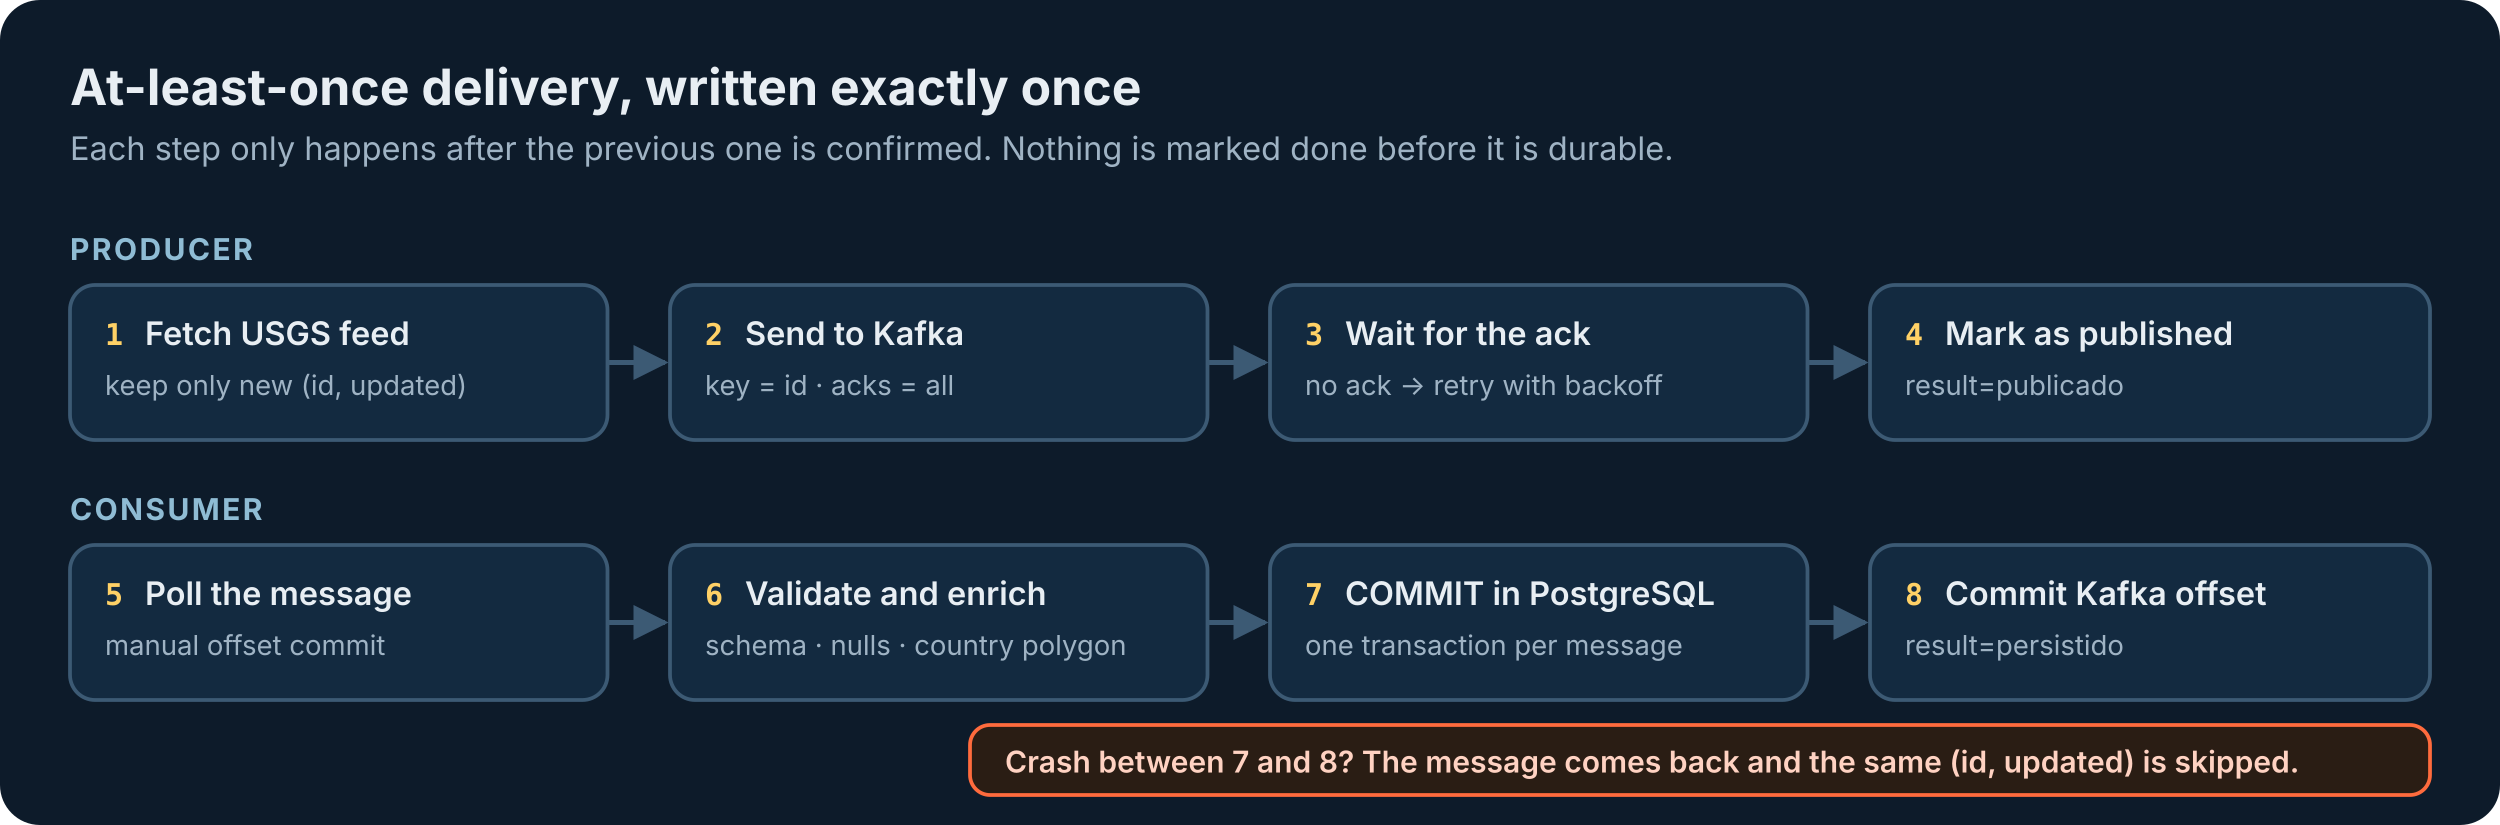
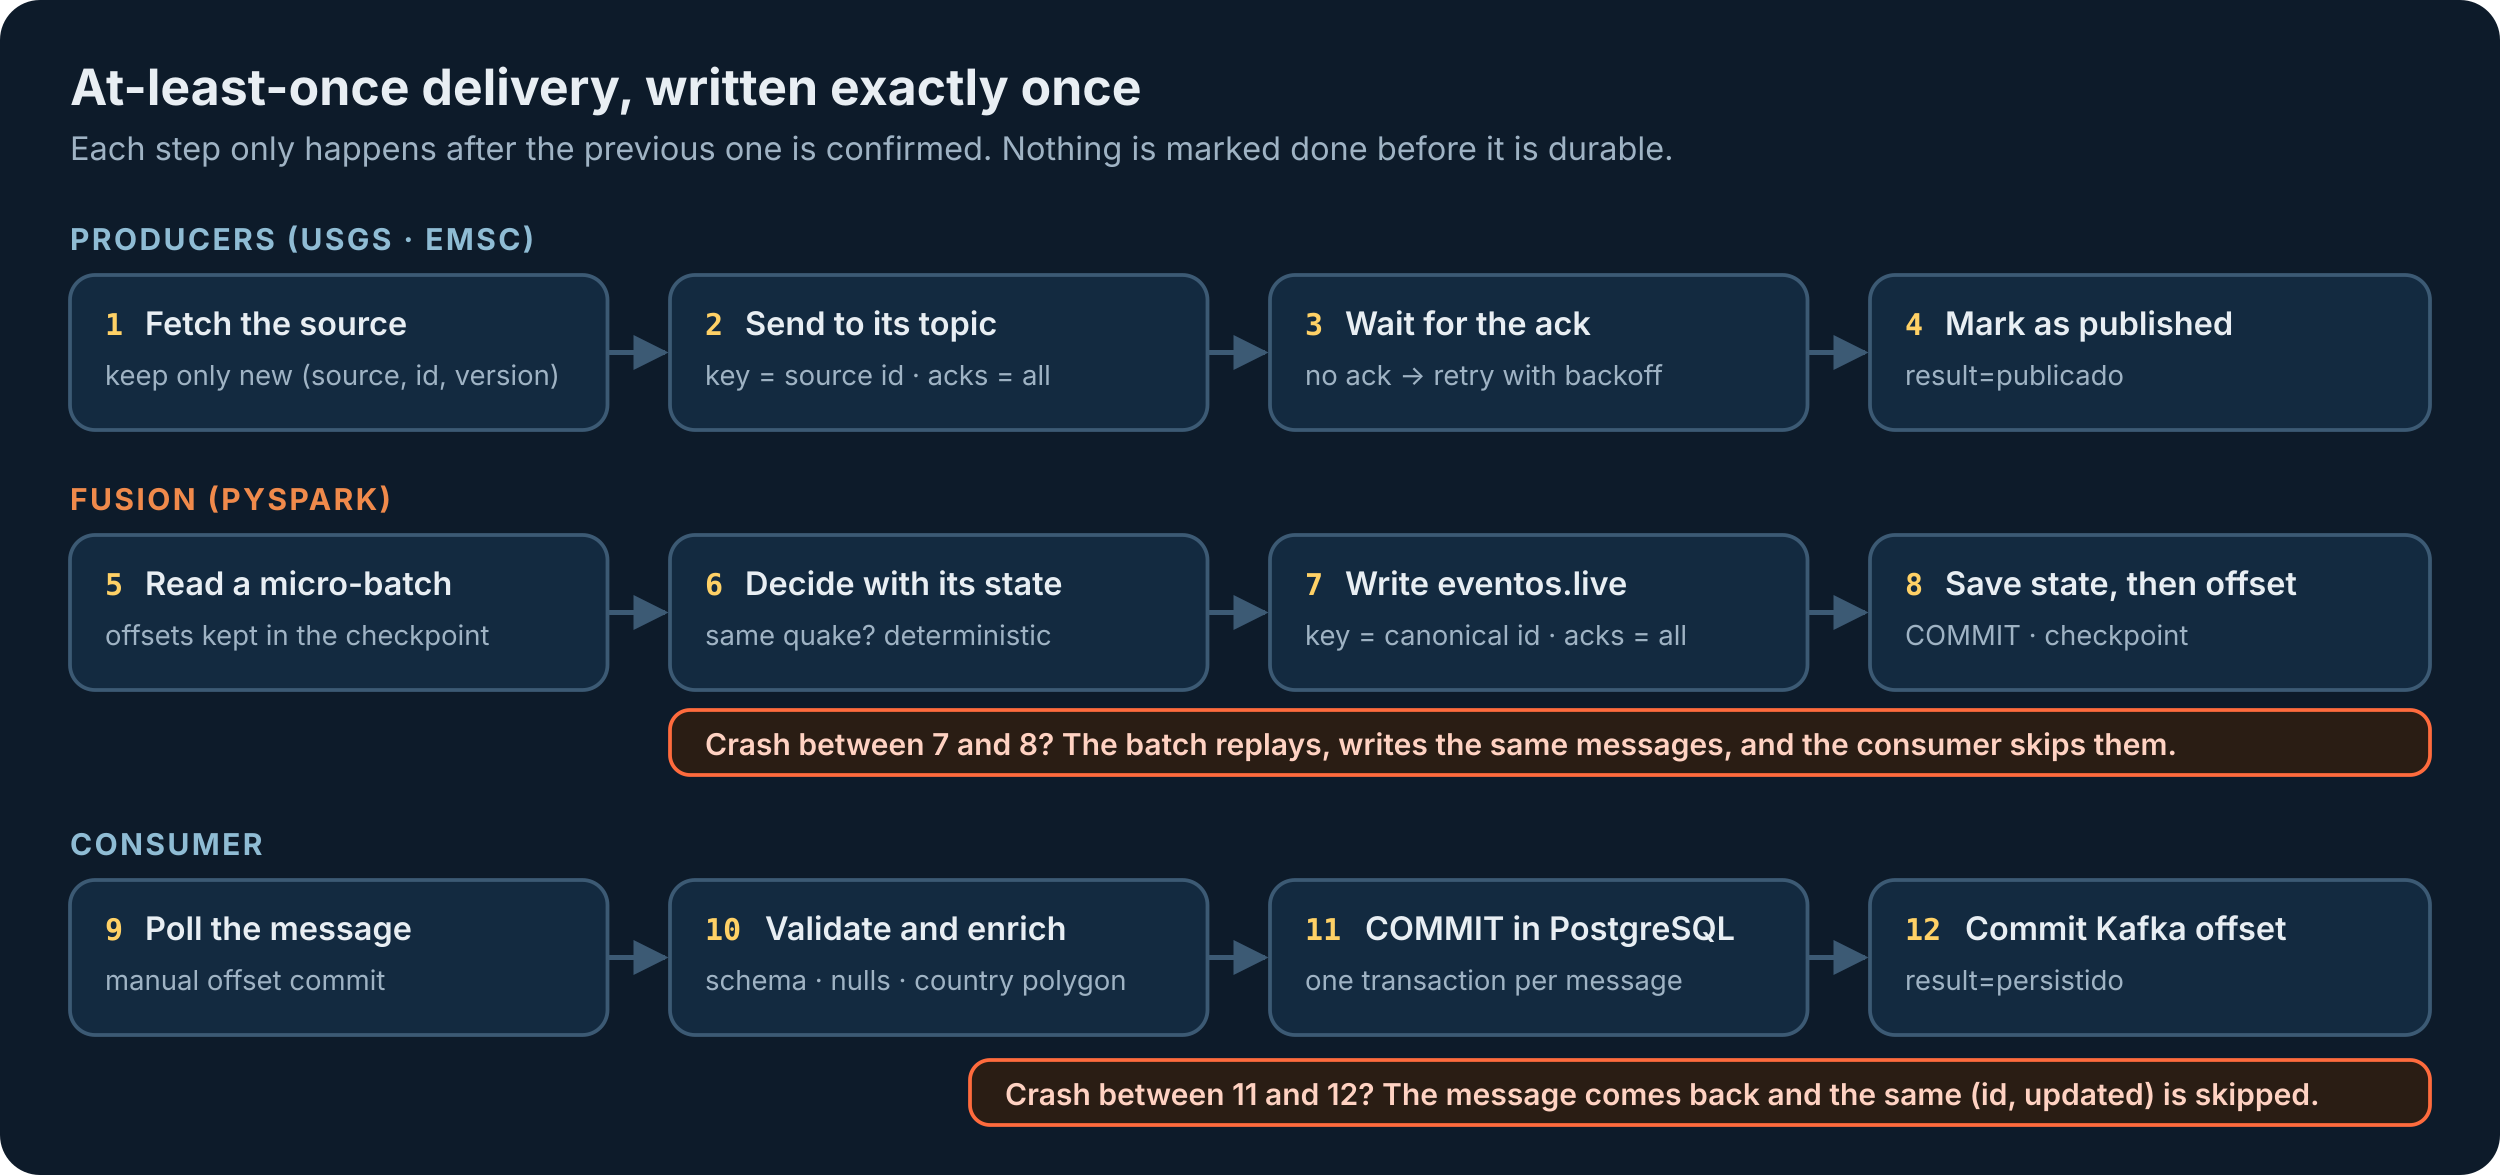
- <svg xmlns="http://www.w3.org/2000/svg" viewBox="0 0 1000 330" width="1000" height="330" role="img" aria-labelledby="t d">
+ <svg xmlns="http://www.w3.org/2000/svg" viewBox="0 0 1000 470" width="1000" height="470" role="img" aria-labelledby="t d">
  <style>
    .bg { fill: #0d1b2a; }
    .title { font: 700 20px system-ui, -apple-system, "Segoe UI", sans-serif; fill: #e8eef3; }
    .sub { font: 400 13px system-ui, -apple-system, "Segoe UI", sans-serif; fill: #9fb3c4; }
    .lane { font: 700 12px system-ui, -apple-system, "Segoe UI", sans-serif; fill: #8fbcd4; letter-spacing: .08em; }
-     .step { fill: #132a40; stroke: #3c5a74; stroke-width: 1.5; animation: on 8s infinite; }
+     .lane.spark { fill: #f08a4b; }
+     .step { fill: #132a40; stroke: #3c5a74; stroke-width: 1.5; animation: on 12s infinite; }
    .n { font: 700 12px ui-monospace, Consolas, monospace; fill: #ffd166; }
    .lbl { font: 600 13px system-ui, -apple-system, "Segoe UI", sans-serif; fill: #e8eef3; }
    .cap { font: 400 11px system-ui, -apple-system, "Segoe UI", sans-serif; fill: #9fb3c4; }
    .arrow { stroke: #3c5a74; stroke-width: 2; marker-end: url(#a); }
    .warn { fill: #2a1d14; stroke: #ff6b3d; stroke-width: 1.5; }
    .warnt { font: 600 12px system-ui, -apple-system, "Segoe UI", sans-serif; fill: #ffd2c2; }
    .s2 { animation-delay: 1s; } .s3 { animation-delay: 2s; } .s4 { animation-delay: 3s; }
    .s5 { animation-delay: 4s; } .s6 { animation-delay: 5s; } .s7 { animation-delay: 6s; } .s8 { animation-delay: 7s; }
+     .s9 { animation-delay: 8s; } .s10 { animation-delay: 9s; } .s11 { animation-delay: 10s; } .s12 { animation-delay: 11s; }
    @keyframes on {
-       0%, 11% { fill: #1f4466; stroke: #ffd166; }
-       14%, 100% { fill: #132a40; stroke: #3c5a74; }
+       0%, 7% { fill: #1f4466; stroke: #ffd166; }
+       9%, 100% { fill: #132a40; stroke: #3c5a74; }
    }
    @media (prefers-reduced-motion: reduce) { .step { animation: none; } }
  </style>
  <defs>
    <marker id="a" viewBox="0 0 10 10" refX="9" refY="5" markerWidth="7" markerHeight="7" orient="auto">
      <path d="M0 0 L10 5 L0 10 z" fill="#3c5a74" />
    </marker>
  </defs>
-   <rect class="bg" width="1000" height="330" rx="16" />
+   <rect class="bg" width="1000" height="470" rx="16" />
  <text class="title" x="28" y="42">At-least-once delivery, written exactly once</text>
  <text class="sub" x="28" y="64">Each step only happens after the previous one is confirmed. Nothing is marked done before it is durable.</text>
-   <text class="lane" x="28" y="104">PRODUCER</text>
+   <text class="lane" x="28" y="100">PRODUCERS (USGS · EMSC)</text>
  <g>
-     <rect class="step" x="28" y="114" width="215" height="62" rx="10" />
-     <text class="n" x="42" y="138">1</text>
-     <text class="lbl" x="58" y="138">Fetch USGS feed</text>
-     <text class="cap" x="42" y="158">keep only new (id, updated)</text>
-     <rect class="step s2" x="268" y="114" width="215" height="62" rx="10" />
-     <text class="n" x="282" y="138">2</text>
-     <text class="lbl" x="298" y="138">Send to Kafka</text>
-     <text class="cap" x="282" y="158">key = id · acks = all</text>
-     <rect class="step s3" x="508" y="114" width="215" height="62" rx="10" />
-     <text class="n" x="522" y="138">3</text>
-     <text class="lbl" x="538" y="138">Wait for the ack</text>
-     <text class="cap" x="522" y="158">no ack → retry with backoff</text>
-     <rect class="step s4" x="748" y="114" width="224" height="62" rx="10" />
-     <text class="n" x="762" y="138">4</text>
-     <text class="lbl" x="778" y="138">Mark as published</text>
-     <text class="cap" x="762" y="158">result=publicado</text>
-     <line class="arrow" x1="243" y1="145" x2="266" y2="145" />
-     <line class="arrow" x1="483" y1="145" x2="506" y2="145" />
-     <line class="arrow" x1="723" y1="145" x2="746" y2="145" />
+     <rect class="step" x="28" y="110" width="215" height="62" rx="10" />
+     <text class="n" x="42" y="134">1</text>
+     <text class="lbl" x="58" y="134">Fetch the source</text>
+     <text class="cap" x="42" y="154">keep only new (source, id, version)</text>
+     <rect class="step s2" x="268" y="110" width="215" height="62" rx="10" />
+     <text class="n" x="282" y="134">2</text>
+     <text class="lbl" x="298" y="134">Send to its topic</text>
+     <text class="cap" x="282" y="154">key = source id · acks = all</text>
+     <rect class="step s3" x="508" y="110" width="215" height="62" rx="10" />
+     <text class="n" x="522" y="134">3</text>
+     <text class="lbl" x="538" y="134">Wait for the ack</text>
+     <text class="cap" x="522" y="154">no ack → retry with backoff</text>
+     <rect class="step s4" x="748" y="110" width="224" height="62" rx="10" />
+     <text class="n" x="762" y="134">4</text>
+     <text class="lbl" x="778" y="134">Mark as published</text>
+     <text class="cap" x="762" y="154">result=publicado</text>
+     <line class="arrow" x1="243" y1="141" x2="266" y2="141" />
+     <line class="arrow" x1="483" y1="141" x2="506" y2="141" />
+     <line class="arrow" x1="723" y1="141" x2="746" y2="141" />
  </g>
-   <text class="lane" x="28" y="208">CONSUMER</text>
+   <text class="lane spark" x="28" y="204">FUSION (PYSPARK)</text>
  <g>
-     <rect class="step s5" x="28" y="218" width="215" height="62" rx="10" />
-     <text class="n" x="42" y="242">5</text>
-     <text class="lbl" x="58" y="242">Poll the message</text>
-     <text class="cap" x="42" y="262">manual offset commit</text>
-     <rect class="step s6" x="268" y="218" width="215" height="62" rx="10" />
-     <text class="n" x="282" y="242">6</text>
-     <text class="lbl" x="298" y="242">Validate and enrich</text>
-     <text class="cap" x="282" y="262">schema · nulls · country polygon</text>
-     <rect class="step s7" x="508" y="218" width="215" height="62" rx="10" />
-     <text class="n" x="522" y="242">7</text>
-     <text class="lbl" x="538" y="242">COMMIT in PostgreSQL</text>
-     <text class="cap" x="522" y="262">one transaction per message</text>
-     <rect class="step s8" x="748" y="218" width="224" height="62" rx="10" />
-     <text class="n" x="762" y="242">8</text>
-     <text class="lbl" x="778" y="242">Commit Kafka offset</text>
-     <text class="cap" x="762" y="262">result=persistido</text>
-     <line class="arrow" x1="243" y1="249" x2="266" y2="249" />
-     <line class="arrow" x1="483" y1="249" x2="506" y2="249" />
-     <line class="arrow" x1="723" y1="249" x2="746" y2="249" />
+     <rect class="step s5" x="28" y="214" width="215" height="62" rx="10" />
+     <text class="n" x="42" y="238">5</text>
+     <text class="lbl" x="58" y="238">Read a micro-batch</text>
+     <text class="cap" x="42" y="258">offsets kept in the checkpoint</text>
+     <rect class="step s6" x="268" y="214" width="215" height="62" rx="10" />
+     <text class="n" x="282" y="238">6</text>
+     <text class="lbl" x="298" y="238">Decide with its state</text>
+     <text class="cap" x="282" y="258">same quake? deterministic</text>
+     <rect class="step s7" x="508" y="214" width="215" height="62" rx="10" />
+     <text class="n" x="522" y="238">7</text>
+     <text class="lbl" x="538" y="238">Write eventos.live</text>
+     <text class="cap" x="522" y="258">key = canonical id · acks = all</text>
+     <rect class="step s8" x="748" y="214" width="224" height="62" rx="10" />
+     <text class="n" x="762" y="238">8</text>
+     <text class="lbl" x="778" y="238">Save state, then offset</text>
+     <text class="cap" x="762" y="258">COMMIT · checkpoint</text>
+     <line class="arrow" x1="243" y1="245" x2="266" y2="245" />
+     <line class="arrow" x1="483" y1="245" x2="506" y2="245" />
+     <line class="arrow" x1="723" y1="245" x2="746" y2="245" />
  </g>
-   <rect class="warn" x="388" y="290" width="584" height="28" rx="8" />
-   <text class="warnt" x="402" y="309">Crash between 7 and 8? The message comes back and the same (id, updated) is skipped.</text>
+   <rect class="warn" x="268" y="284" width="704" height="26" rx="8" />
+   <text class="warnt" x="282" y="302">Crash between 7 and 8? The batch replays, writes the same messages, and the consumer skips them.</text>
+   <text class="lane" x="28" y="342">CONSUMER</text>
+   <g>
+     <rect class="step s9" x="28" y="352" width="215" height="62" rx="10" />
+     <text class="n" x="42" y="376">9</text>
+     <text class="lbl" x="58" y="376">Poll the message</text>
+     <text class="cap" x="42" y="396">manual offset commit</text>
+     <rect class="step s10" x="268" y="352" width="215" height="62" rx="10" />
+     <text class="n" x="282" y="376">10</text>
+     <text class="lbl" x="306" y="376">Validate and enrich</text>
+     <text class="cap" x="282" y="396">schema · nulls · country polygon</text>
+     <rect class="step s11" x="508" y="352" width="215" height="62" rx="10" />
+     <text class="n" x="522" y="376">11</text>
+     <text class="lbl" x="546" y="376">COMMIT in PostgreSQL</text>
+     <text class="cap" x="522" y="396">one transaction per message</text>
+     <rect class="step s12" x="748" y="352" width="224" height="62" rx="10" />
+     <text class="n" x="762" y="376">12</text>
+     <text class="lbl" x="786" y="376">Commit Kafka offset</text>
+     <text class="cap" x="762" y="396">result=persistido</text>
+     <line class="arrow" x1="243" y1="383" x2="266" y2="383" />
+     <line class="arrow" x1="483" y1="383" x2="506" y2="383" />
+     <line class="arrow" x1="723" y1="383" x2="746" y2="383" />
+   </g>
+   <rect class="warn" x="388" y="424" width="584" height="26" rx="8" />
+   <text class="warnt" x="402" y="442">Crash between 11 and 12? The message comes back and the same (id, updated) is skipped.</text>
</svg>
